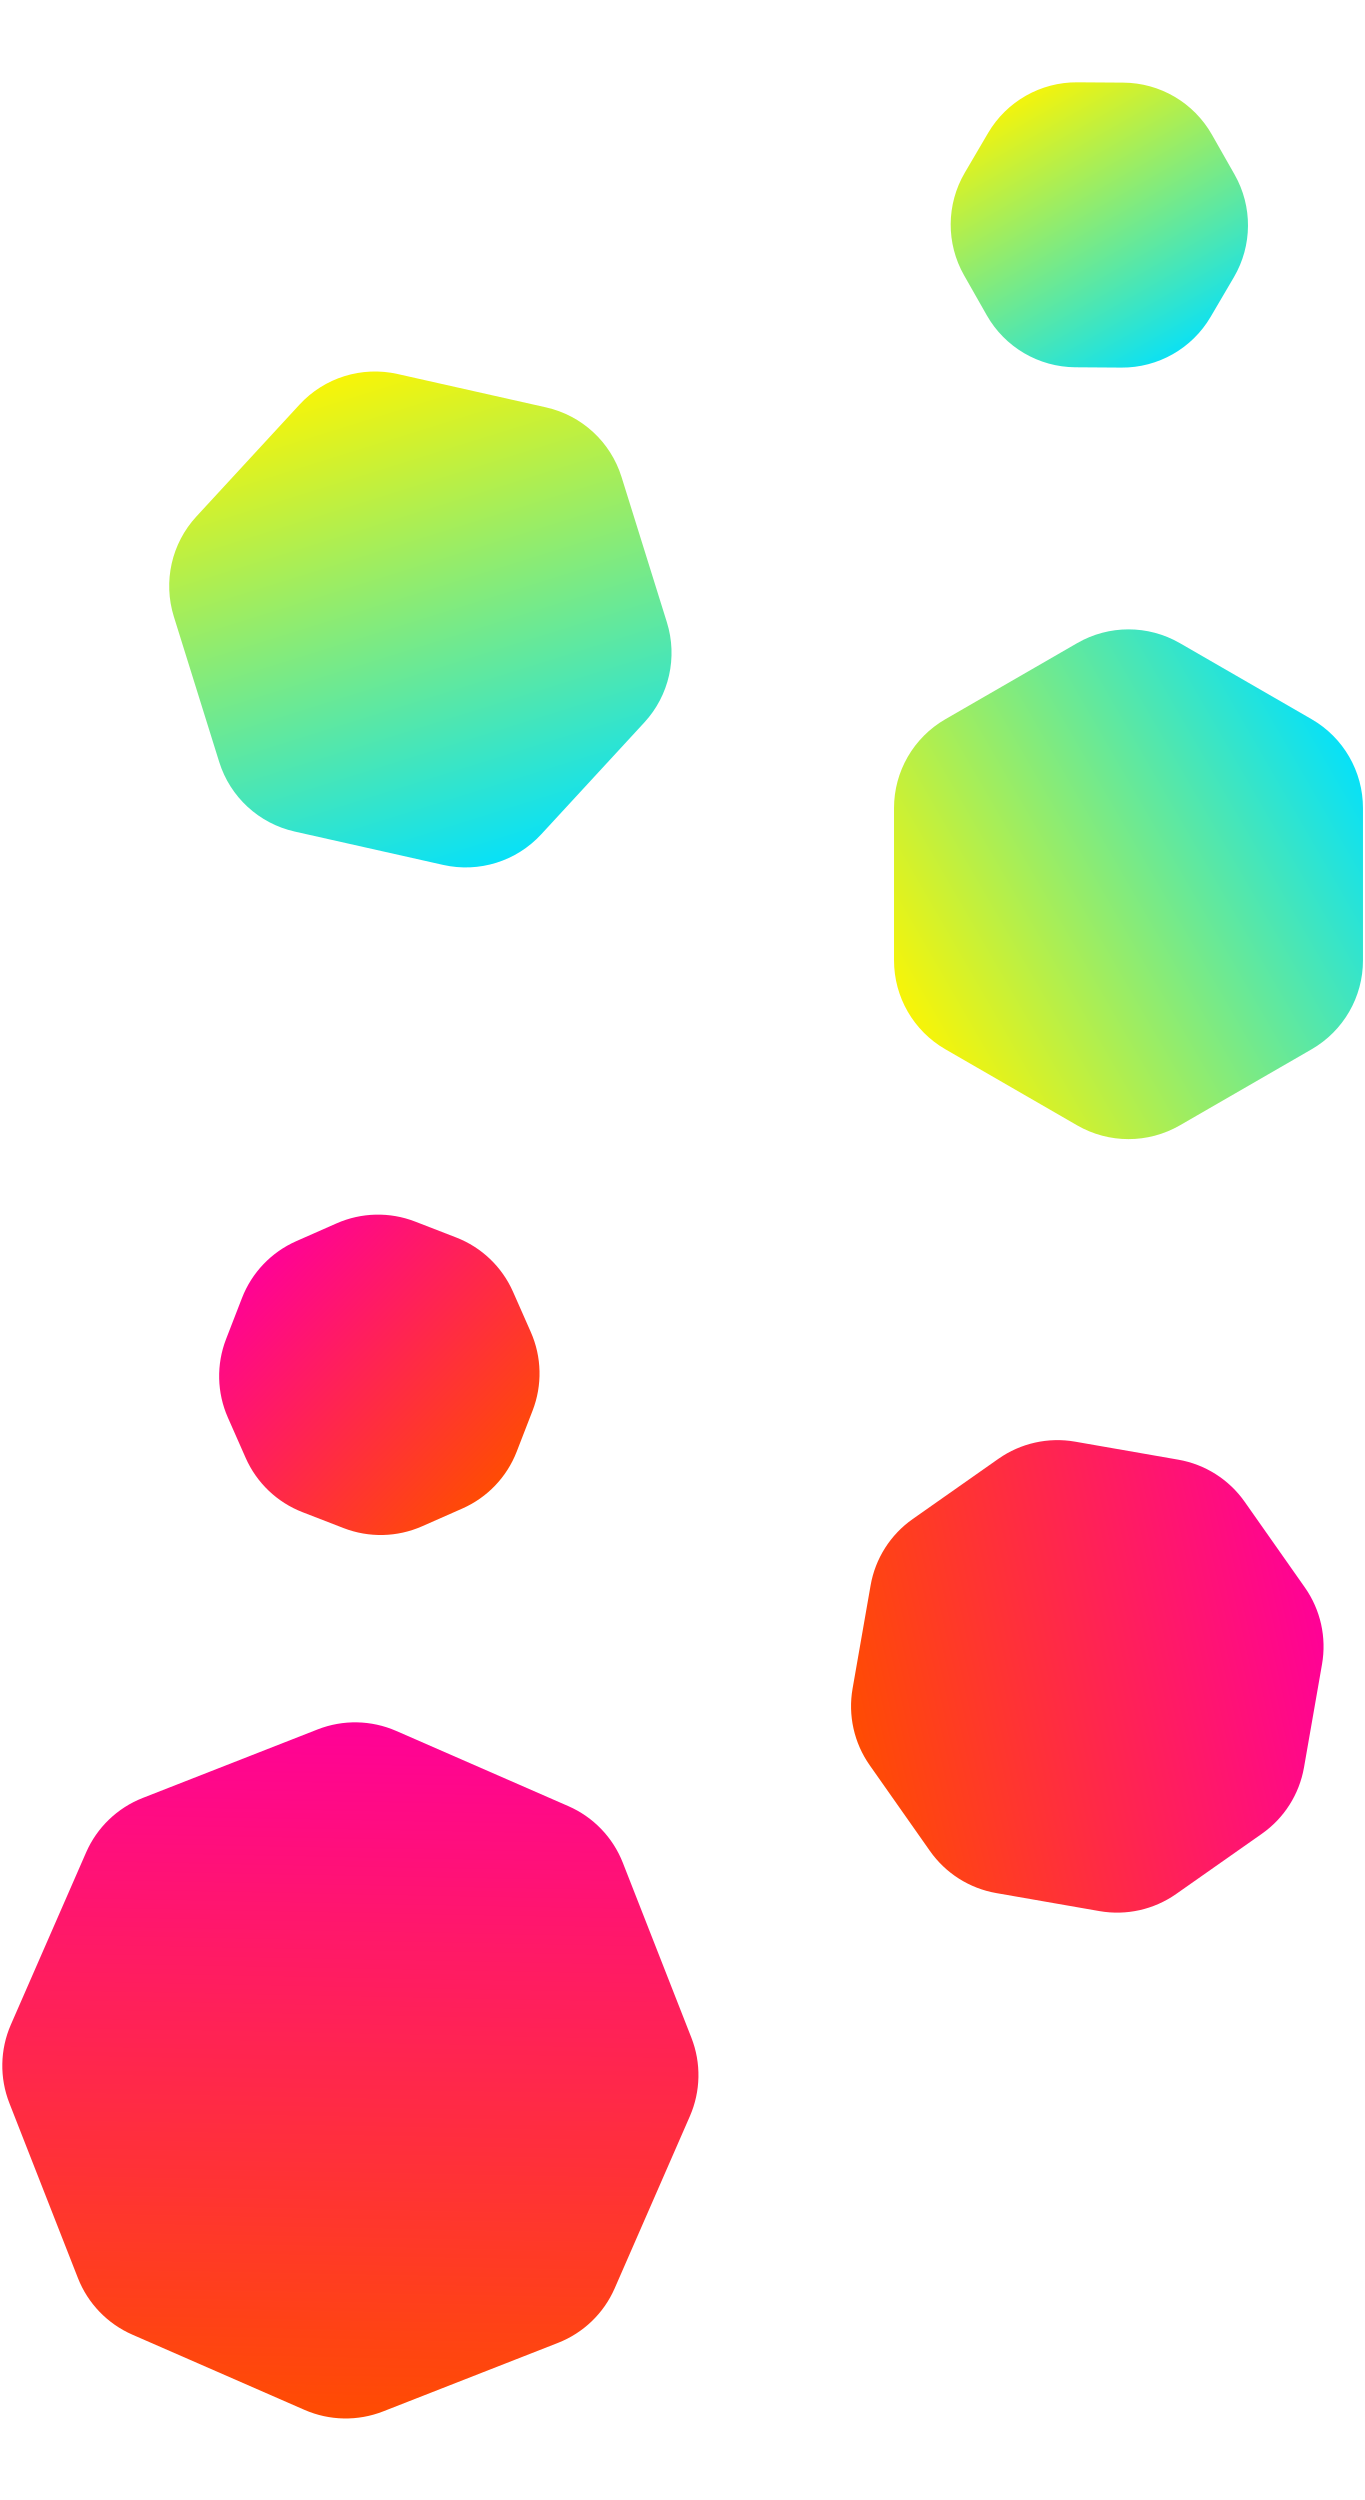
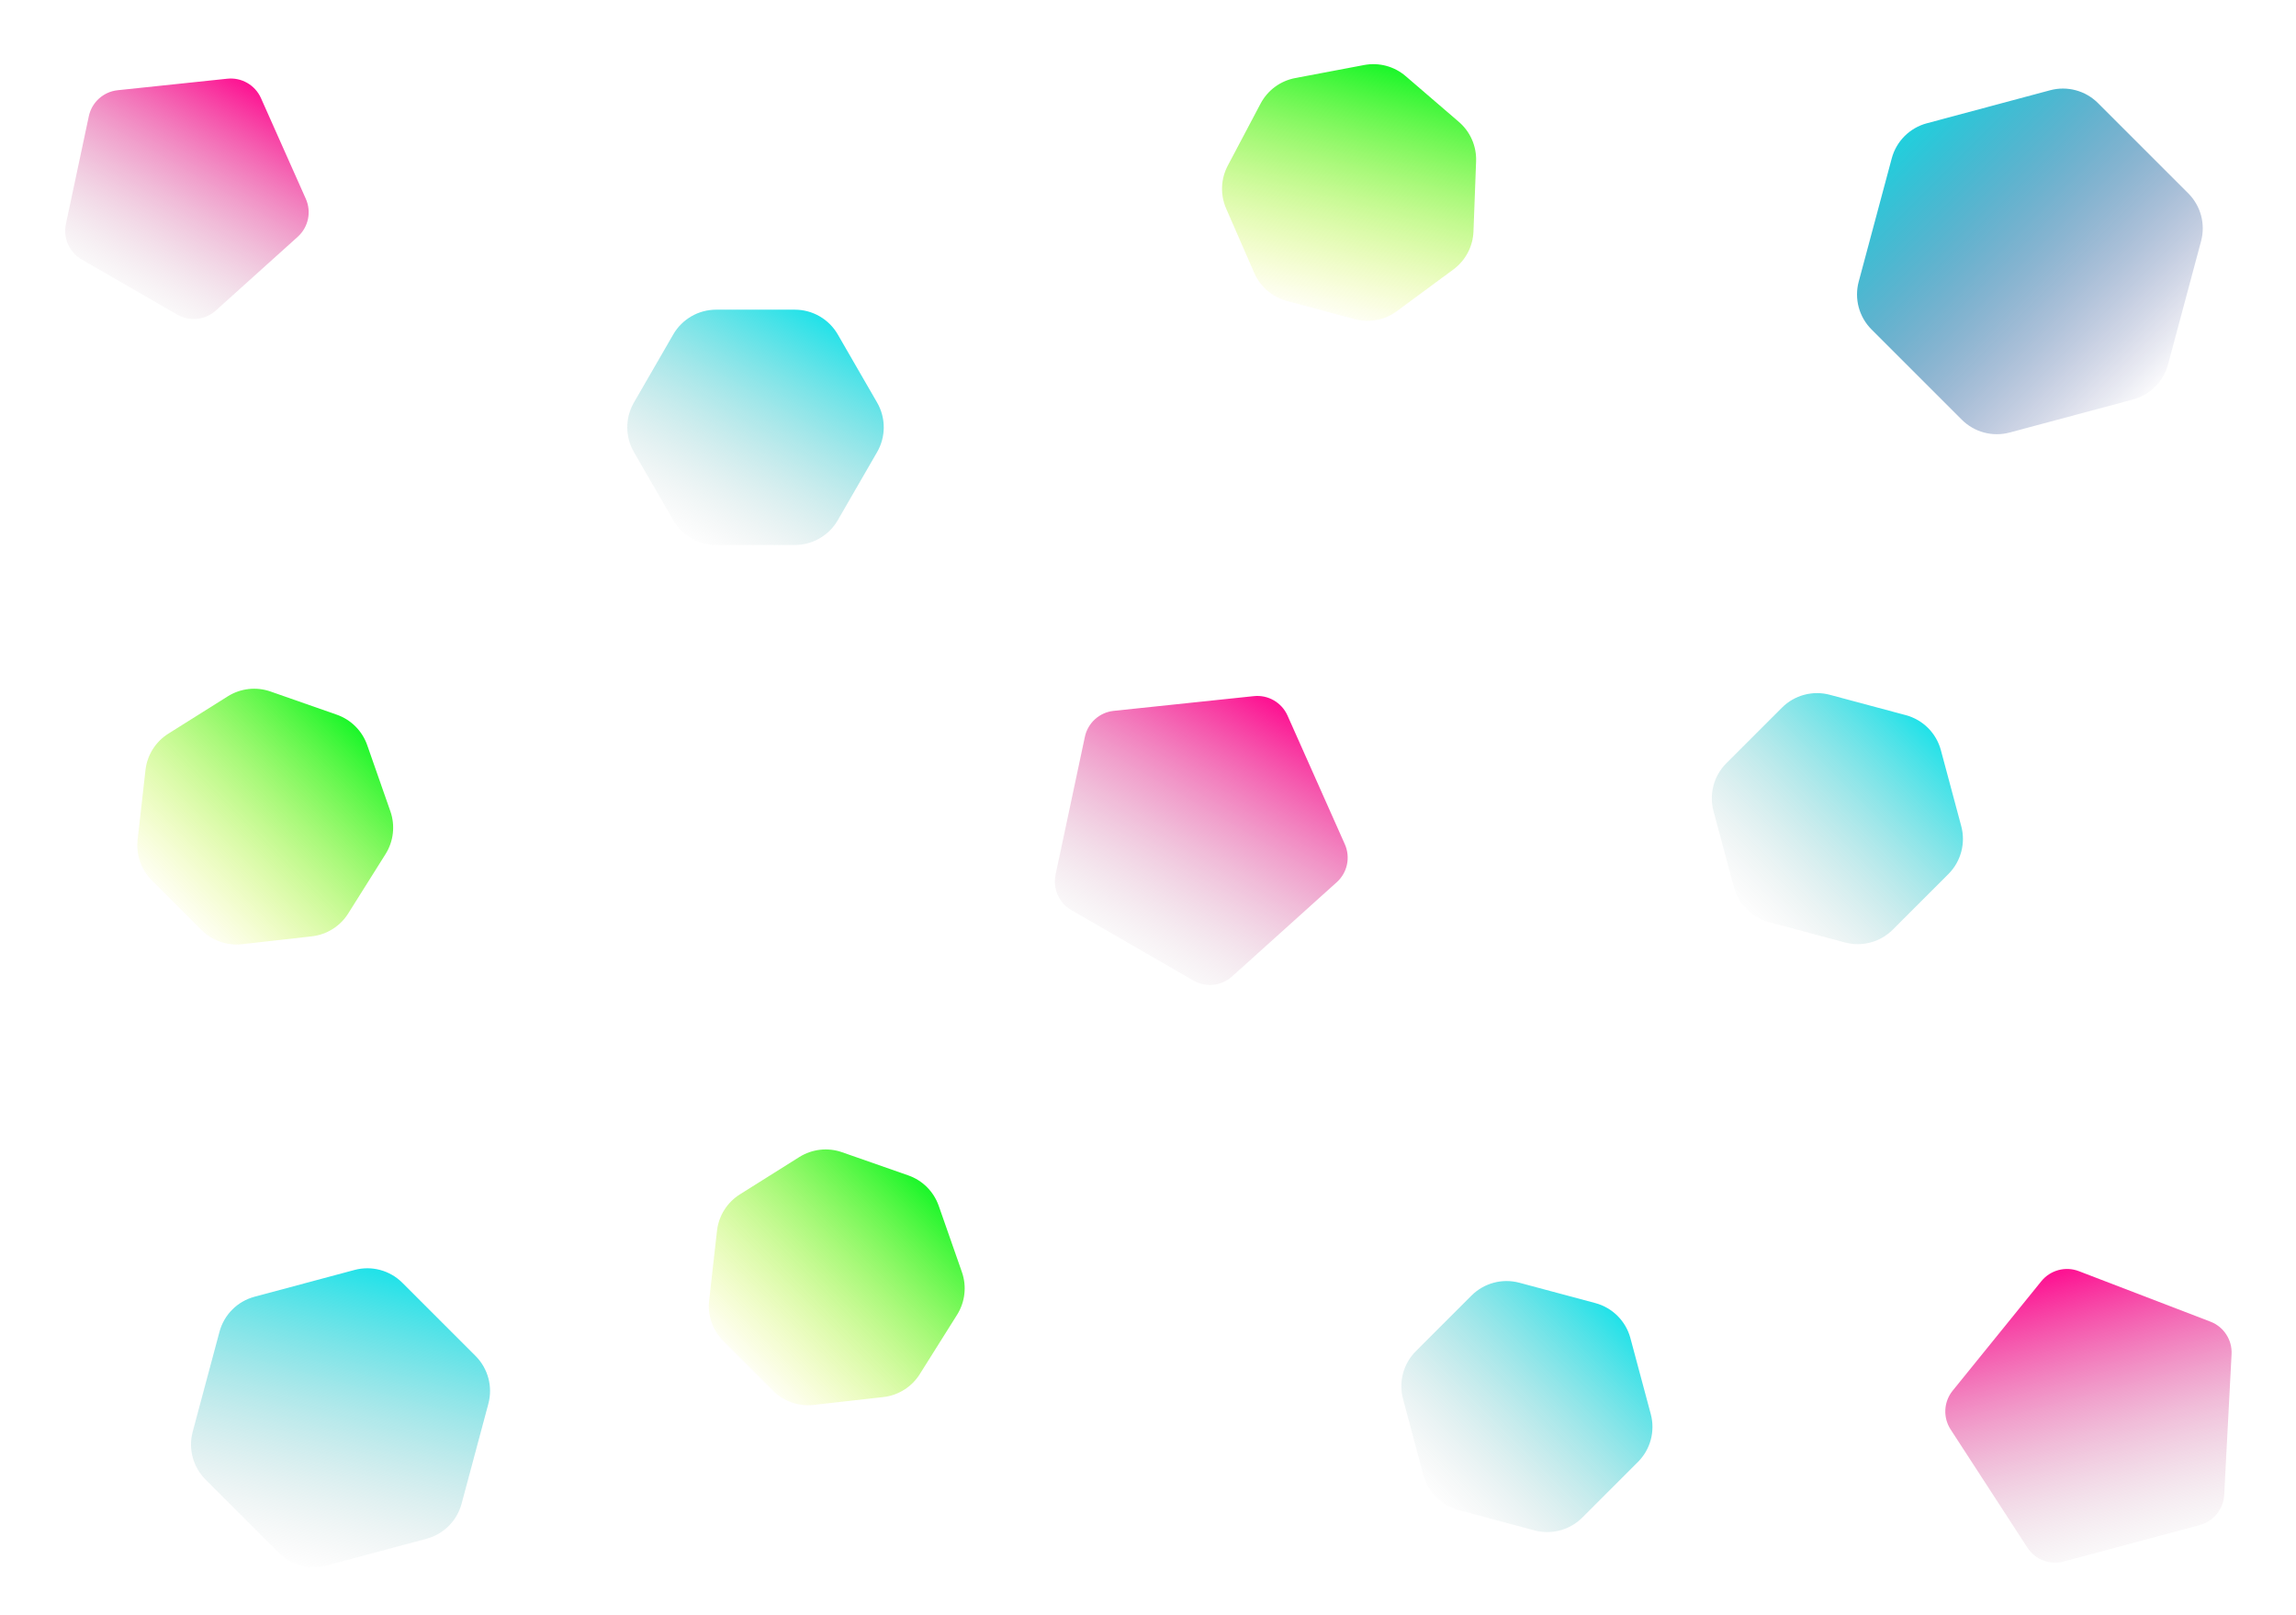
- <svg xmlns="http://www.w3.org/2000/svg" width="665" height="1218" viewBox="0 0 665 1218" fill="none">
-   <path d="M186.649 1174.84C174.302 1179.68 160.539 1179.41 148.387 1174.11L64.502 1137.45C52.351 1132.15 42.806 1122.23 37.967 1109.88L4.567 1024.65C-0.271 1012.3 -0.007 998.539 5.303 986.387L41.953 902.502C47.262 890.35 57.181 880.806 69.528 875.967L154.759 842.567C167.106 837.729 180.869 837.993 193.02 843.303L276.906 879.953C289.057 885.262 298.602 895.181 303.44 907.528L336.84 992.759C341.679 1005.11 341.414 1018.87 336.105 1031.02L299.455 1114.91C294.146 1127.06 284.227 1136.6 271.88 1141.44L186.649 1174.84Z" fill="url(#paint0_linear_74_2)" />
-   <path d="M251.728 707.258C246.937 719.623 237.43 729.578 225.299 734.934L205.654 743.606C193.523 748.962 179.761 749.279 167.396 744.487L147.372 736.729C135.007 731.937 125.052 722.43 119.696 710.299L111.024 690.654C105.669 678.523 105.352 664.761 110.143 652.396L117.902 632.372C122.693 620.007 132.2 610.052 144.331 604.696L163.976 596.024C176.108 590.669 189.869 590.352 202.234 595.143L222.258 602.902C234.623 607.693 244.578 617.2 249.934 629.331L258.606 648.976C263.962 661.108 264.279 674.87 259.487 687.235L251.728 707.258Z" fill="url(#paint1_linear_74_2)" />
-   <path d="M423.717 860.022C416.093 849.172 413.092 835.738 415.374 822.675L424.159 772.378C426.44 759.315 433.818 747.693 444.668 740.07L486.445 710.717C497.296 703.093 510.73 700.092 523.793 702.374L574.09 711.159C587.153 713.44 598.774 720.818 606.398 731.668L635.751 773.445C643.374 784.296 646.376 797.73 644.094 810.793L635.309 861.09C633.027 874.153 625.65 885.774 614.799 893.398L573.022 922.751C562.172 930.374 548.738 933.376 535.675 931.094L485.378 922.309C472.315 920.027 460.693 912.65 453.07 901.799L423.717 860.022Z" fill="url(#paint2_linear_74_2)" />
-   <path d="M263.667 406.501C251.56 419.635 233.366 425.314 215.937 421.396L143.565 405.129C126.137 401.212 112.122 388.294 106.801 371.242L84.702 300.432C79.38 283.38 83.56 264.784 95.667 251.649L145.941 197.107C158.047 183.972 176.242 178.294 193.67 182.211L266.042 198.478C283.471 202.396 297.486 215.313 302.807 232.365L324.906 303.175C330.227 320.227 326.048 338.823 313.941 351.958L263.667 406.501Z" fill="url(#paint3_linear_74_2)" />
-   <path d="M639.044 350.413C654.514 359.345 664.044 375.851 664.044 393.715L664.044 467.893C664.044 485.756 654.514 502.262 639.044 511.194L574.804 548.283C559.334 557.214 540.274 557.214 524.804 548.283L460.564 511.194C445.094 502.262 435.564 485.756 435.564 467.892L435.564 393.715C435.564 375.851 445.094 359.345 460.564 350.413L524.804 313.325C540.274 304.393 559.334 304.393 574.804 313.325L639.044 350.413Z" fill="url(#paint4_linear_74_2)" />
-   <path d="M589.803 154.397C580.764 169.804 564.192 179.219 546.329 179.096L523.904 178.94C506.041 178.816 489.602 169.172 480.778 153.64L469.7 134.142C460.876 118.61 461.008 99.55 470.047 84.143L481.394 64.8C490.433 49.392 507.005 39.977 524.868 40.101L547.293 40.257C565.156 40.381 581.595 50.025 590.42 65.556L601.497 85.055C610.321 100.587 610.189 119.646 601.15 135.054L589.803 154.397Z" fill="url(#paint5_linear_74_2)" />
+ <svg xmlns="http://www.w3.org/2000/svg" width="1390" height="978" viewBox="0 0 1390 978" fill="none">
+   <path d="M137.63 47.663C146.247 46.757 154.467 51.503 157.991 59.418L185.14 120.395C188.664 128.31 186.691 137.595 180.252 143.393L130.649 188.055C124.21 193.853 114.77 194.845 107.266 190.513L49.461 157.139C41.958 152.807 38.097 144.136 39.898 135.661L53.776 70.372C55.577 61.897 62.631 55.545 71.248 54.64L137.63 47.663Z" fill="url(#paint0_linear_155_15)" />
+   <path d="M1235.83 775.867C1241.28 769.134 1250.45 766.677 1258.54 769.782L1338.19 800.355C1346.28 803.46 1351.45 811.421 1350.99 820.074L1346.53 905.268C1346.07 913.921 1340.1 921.298 1331.73 923.54L1249.33 945.621C1240.96 947.863 1232.1 944.462 1227.38 937.195L1180.91 865.646C1176.19 858.38 1176.69 848.901 1182.14 842.167L1235.83 775.867Z" fill="url(#paint1_linear_155_15)" />
+   <path d="M759.098 421.559C767.715 420.653 775.935 425.399 779.46 433.314L814.159 511.251C817.683 519.166 815.71 528.451 809.271 534.248L745.872 591.333C739.433 597.131 729.993 598.123 722.489 593.791L648.607 551.135C641.103 546.802 637.242 538.131 639.044 529.656L656.781 446.208C658.583 437.733 665.636 431.382 674.254 430.476L759.098 421.559Z" fill="url(#paint2_linear_155_15)" />
+   <path d="M214.609 769.058C224.961 766.284 236.008 769.244 243.586 776.822L287.887 821.123C295.466 828.702 298.426 839.748 295.652 850.101L279.437 910.617C276.662 920.97 268.576 929.056 258.223 931.83L197.707 948.046C187.354 950.82 176.308 947.86 168.729 940.281L124.428 895.98C116.85 888.401 113.89 877.355 116.664 867.002L132.879 806.486C135.653 796.133 143.74 788.047 154.092 785.273L214.609 769.058Z" fill="url(#paint3_linear_155_15)" />
+   <path d="M1145.27 95.877C1148.04 85.524 1156.13 77.438 1166.48 74.664L1241.14 54.66C1251.49 51.886 1262.54 54.846 1270.12 62.424L1324.77 117.076C1332.35 124.655 1335.31 135.701 1332.53 146.054L1312.53 220.709C1309.76 231.062 1301.67 239.149 1291.32 241.923L1216.66 261.927C1206.31 264.701 1195.26 261.741 1187.68 254.162L1133.03 199.51C1125.45 191.932 1122.49 180.885 1125.27 170.533L1145.27 95.877Z" fill="url(#paint4_linear_155_15)" />
+   <path d="M481.203 187.53C491.921 187.53 501.825 193.248 507.184 202.53L531 243.781C536.359 253.063 536.359 264.499 531 273.781L507.184 315.032C501.825 324.314 491.921 330.032 481.203 330.032L433.571 330.032C422.853 330.032 412.949 324.314 407.59 315.032L383.774 273.781C378.415 264.499 378.415 253.063 383.774 243.781L407.59 202.53C412.949 193.248 422.853 187.53 433.571 187.53L481.203 187.53Z" fill="url(#paint5_linear_155_15)" />
+   <path d="M965.833 789.122C976.186 791.896 984.272 799.983 987.046 810.335L999.374 856.345C1002.15 866.697 999.188 877.744 991.61 885.322L957.929 919.003C950.35 926.582 939.303 929.542 928.951 926.768L882.942 914.44C872.589 911.666 864.502 903.579 861.728 893.227L849.4 847.217C846.626 836.865 849.586 825.818 857.165 818.24L890.846 784.559C898.425 776.98 909.471 774.02 919.824 776.794L965.833 789.122Z" fill="url(#paint6_linear_155_15)" />
+   <path d="M1153.8 433.087C1164.15 435.861 1172.24 443.947 1175.01 454.3L1187.34 500.309C1190.11 510.662 1187.15 521.708 1179.57 529.287L1145.89 562.968C1138.31 570.547 1127.27 573.507 1116.92 570.733L1070.91 558.404C1060.55 555.63 1052.47 547.544 1049.69 537.191L1037.36 491.182C1034.59 480.829 1037.55 469.783 1045.13 462.204L1078.81 428.523C1086.39 420.945 1097.44 417.985 1107.79 420.759L1153.8 433.087Z" fill="url(#paint7_linear_155_15)" />
+   <path d="M549.891 711.798C558.508 714.813 565.284 721.589 568.299 730.206L582.336 770.321C585.351 778.938 584.278 788.46 579.421 796.19L556.81 832.175C551.953 839.906 543.839 845.004 534.767 846.026L492.535 850.784C483.463 851.807 474.418 848.642 467.963 842.186L437.911 812.134C431.455 805.679 428.291 796.635 429.313 787.562L434.071 745.33C435.094 736.258 440.191 728.145 447.922 723.287L483.907 700.676C491.637 695.819 501.159 694.746 509.776 697.761L549.891 711.798Z" fill="url(#paint8_linear_155_15)" />
+   <path d="M203.891 432.798C212.509 435.813 219.284 442.589 222.299 451.206L236.336 491.321C239.351 499.938 238.279 509.46 233.421 517.19L210.81 553.175C205.953 560.906 197.84 566.004 188.767 567.026L146.535 571.784C137.463 572.807 128.419 569.642 121.963 563.186L91.911 533.134C85.456 526.679 82.291 517.635 83.313 508.562L88.072 466.33C89.094 457.258 94.192 449.145 101.922 444.287L137.907 421.676C145.638 416.819 155.159 415.746 163.777 418.761L203.891 432.798Z" fill="url(#paint9_linear_155_15)" />
+   <path d="M825.862 39.373C834.833 37.676 844.088 40.156 851.008 46.111L883.222 73.833C890.142 79.788 893.973 88.571 893.632 97.694L892.043 140.164C891.702 149.287 887.224 157.759 879.879 163.18L845.684 188.417C838.338 193.839 828.923 195.62 820.104 193.257L779.053 182.257C770.234 179.894 762.972 173.644 759.321 165.276L742.326 126.323C738.675 117.955 739.033 108.38 743.299 100.308L763.158 62.734C767.424 54.662 775.133 48.972 784.104 47.275L825.862 39.373Z" fill="url(#paint10_linear_155_15)" />
  <defs>
-     <linearGradient id="paint0_linear_74_2" x1="167.366" y1="1182.4" x2="174.042" y2="835.011" gradientUnits="userSpaceOnUse">
-       <stop stop-color="#FF4D00" />
-       <stop offset="1" stop-color="#FF0099" />
+     <linearGradient id="paint0_linear_155_15" x1="152.081" y1="46.144" x2="70.581" y2="187.306" gradientUnits="userSpaceOnUse">
+       <stop stop-color="#FF058D" />
+       <stop offset="1" stop-color="#C4C4C4" stop-opacity="0" />
    </linearGradient>
-     <linearGradient id="paint1_linear_74_2" x1="244.246" y1="726.57" x2="125.385" y2="613.061" gradientUnits="userSpaceOnUse">
-       <stop stop-color="#FF4D00" />
-       <stop offset="1" stop-color="#FF0099" />
+     <linearGradient id="paint1_linear_155_15" x1="1244.98" y1="764.575" x2="1295.34" y2="952.528" gradientUnits="userSpaceOnUse">
+       <stop stop-color="#FF058D" />
+       <stop offset="1" stop-color="#C4C4C4" stop-opacity="0" />
    </linearGradient>
-     <linearGradient id="paint2_linear_74_2" x1="411.81" y1="843.076" x2="647.657" y2="790.391" gradientUnits="userSpaceOnUse">
-       <stop stop-color="#FF4D00" />
-       <stop offset="1" stop-color="#FF0099" />
+     <linearGradient id="paint2_linear_155_15" x1="773.549" y1="420.04" x2="676.257" y2="588.554" gradientUnits="userSpaceOnUse">
+       <stop stop-color="#FF058D" />
+       <stop offset="1" stop-color="#C4C4C4" stop-opacity="0" />
    </linearGradient>
-     <linearGradient id="paint3_linear_74_2" x1="244.102" y1="427.727" x2="165.505" y2="175.881" gradientUnits="userSpaceOnUse">
-       <stop stop-color="#00E0FF" />
-       <stop offset="1" stop-color="#FFF500" />
+     <linearGradient id="paint3_linear_155_15" x1="231.339" y1="764.575" x2="180.977" y2="952.528" gradientUnits="userSpaceOnUse">
+       <stop stop-color="#15E2E9" />
+       <stop offset="1" stop-color="#C4C4C4" stop-opacity="0" />
    </linearGradient>
-     <linearGradient id="paint4_linear_74_2" x1="664.044" y1="364.847" x2="435.564" y2="496.76" gradientUnits="userSpaceOnUse">
-       <stop stop-color="#00E0FF" />
-       <stop offset="1" stop-color="#FFF500" />
+     <linearGradient id="paint4_linear_155_15" x1="1149.75" y1="79.147" x2="1308.05" y2="237.44" gradientUnits="userSpaceOnUse">
+       <stop stop-color="#1DD3DF" />
+       <stop offset="1" stop-color="#020065" stop-opacity="0" />
    </linearGradient>
-     <linearGradient id="paint5_linear_74_2" x1="575.196" y1="179.296" x2="496.001" y2="39.901" gradientUnits="userSpaceOnUse">
-       <stop stop-color="#00E0FF" />
-       <stop offset="1" stop-color="#FFF500" />
+     <linearGradient id="paint5_linear_155_15" x1="498.524" y1="187.53" x2="416.25" y2="330.032" gradientUnits="userSpaceOnUse">
+       <stop stop-color="#15E2E9" />
+       <stop offset="1" stop-color="#C4C4C4" stop-opacity="0" />
+     </linearGradient>
+     <linearGradient id="paint6_linear_155_15" x1="982.563" y1="793.605" x2="866.211" y2="909.957" gradientUnits="userSpaceOnUse">
+       <stop stop-color="#15E2E9" />
+       <stop offset="1" stop-color="#C4C4C4" stop-opacity="0" />
+     </linearGradient>
+     <linearGradient id="paint7_linear_155_15" x1="1170.53" y1="437.57" x2="1054.18" y2="553.922" gradientUnits="userSpaceOnUse">
+       <stop stop-color="#15E2E9" />
+       <stop offset="1" stop-color="#C4C4C4" stop-opacity="0" />
+     </linearGradient>
+     <linearGradient id="paint8_linear_155_15" x1="563.527" y1="716.57" x2="447.176" y2="832.922" gradientUnits="userSpaceOnUse">
+       <stop stop-color="#11F626" />
+       <stop offset="1" stop-color="#EFF310" stop-opacity="0" />
+     </linearGradient>
+     <linearGradient id="paint9_linear_155_15" x1="217.528" y1="437.57" x2="101.176" y2="553.922" gradientUnits="userSpaceOnUse">
+       <stop stop-color="#11F626" />
+       <stop offset="1" stop-color="#EFF310" stop-opacity="0" />
+     </linearGradient>
+     <linearGradient id="paint10_linear_155_15" x1="840.058" y1="36.688" x2="797.47" y2="195.627" gradientUnits="userSpaceOnUse">
+       <stop stop-color="#11F626" />
+       <stop offset="1" stop-color="#EFF310" stop-opacity="0" />
    </linearGradient>
  </defs>
</svg>
